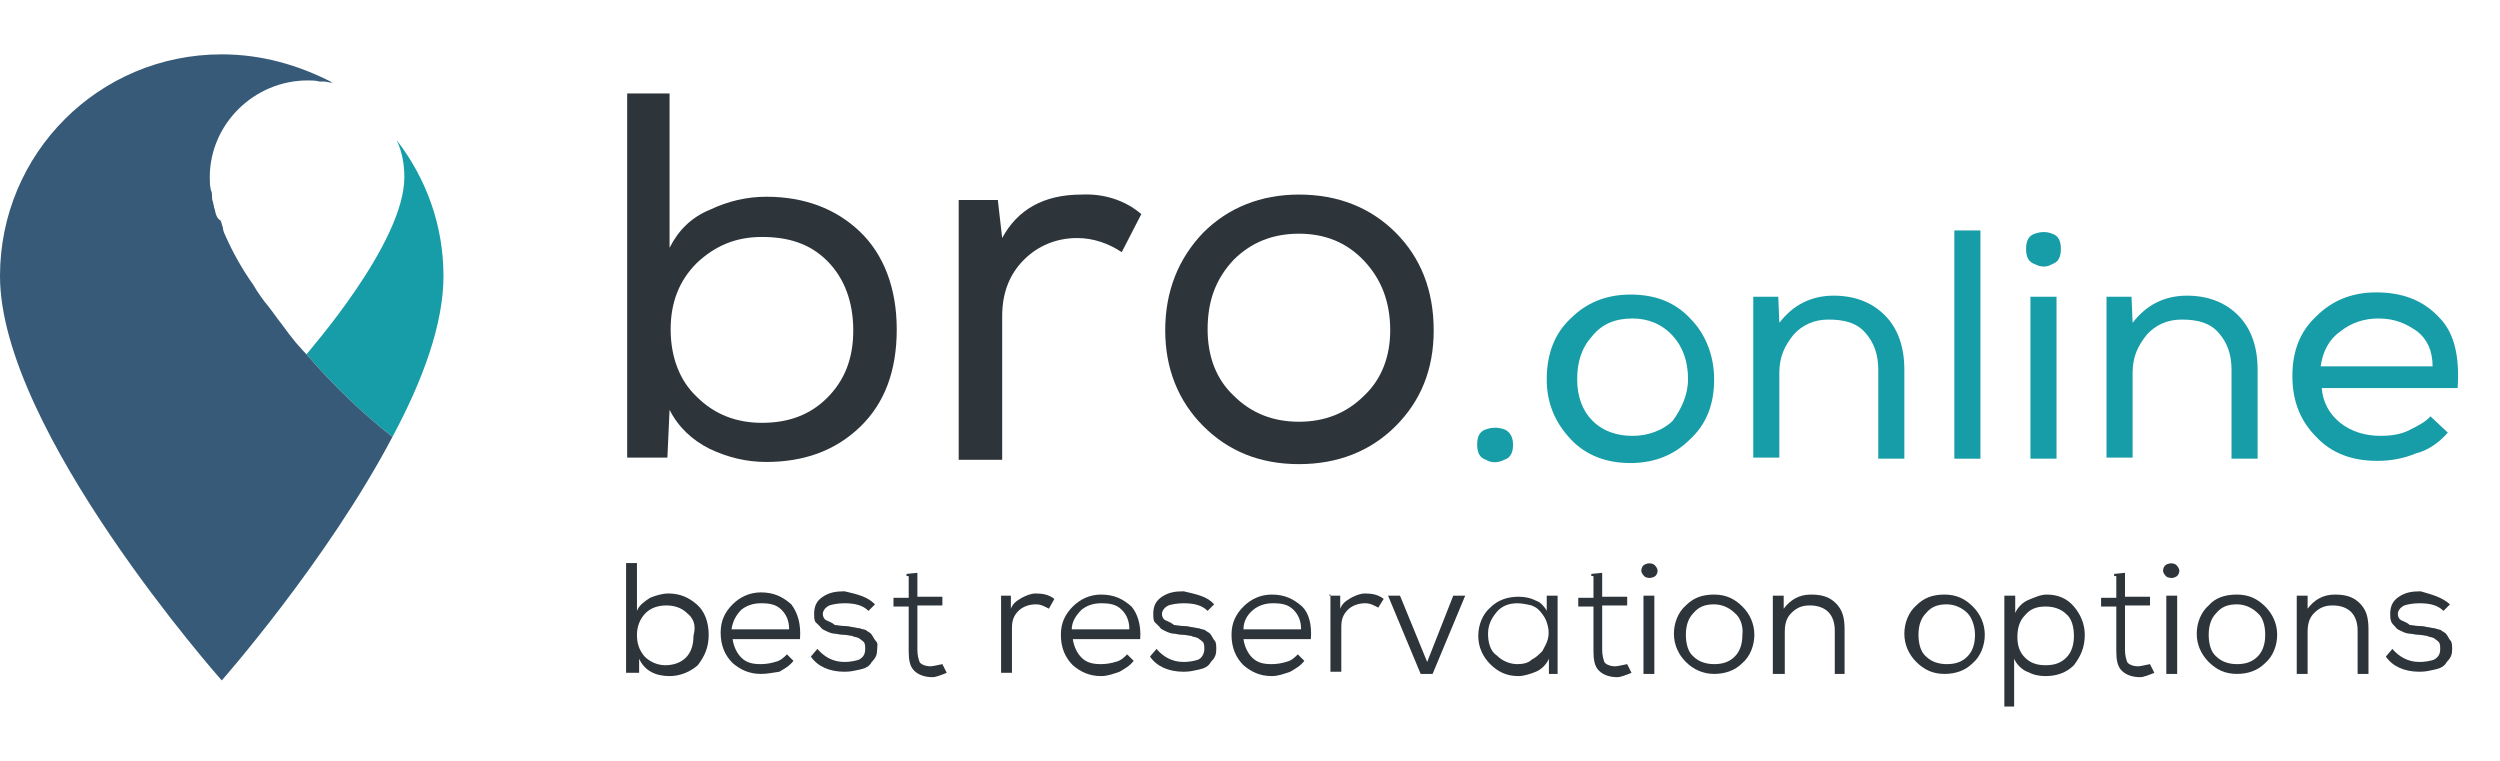
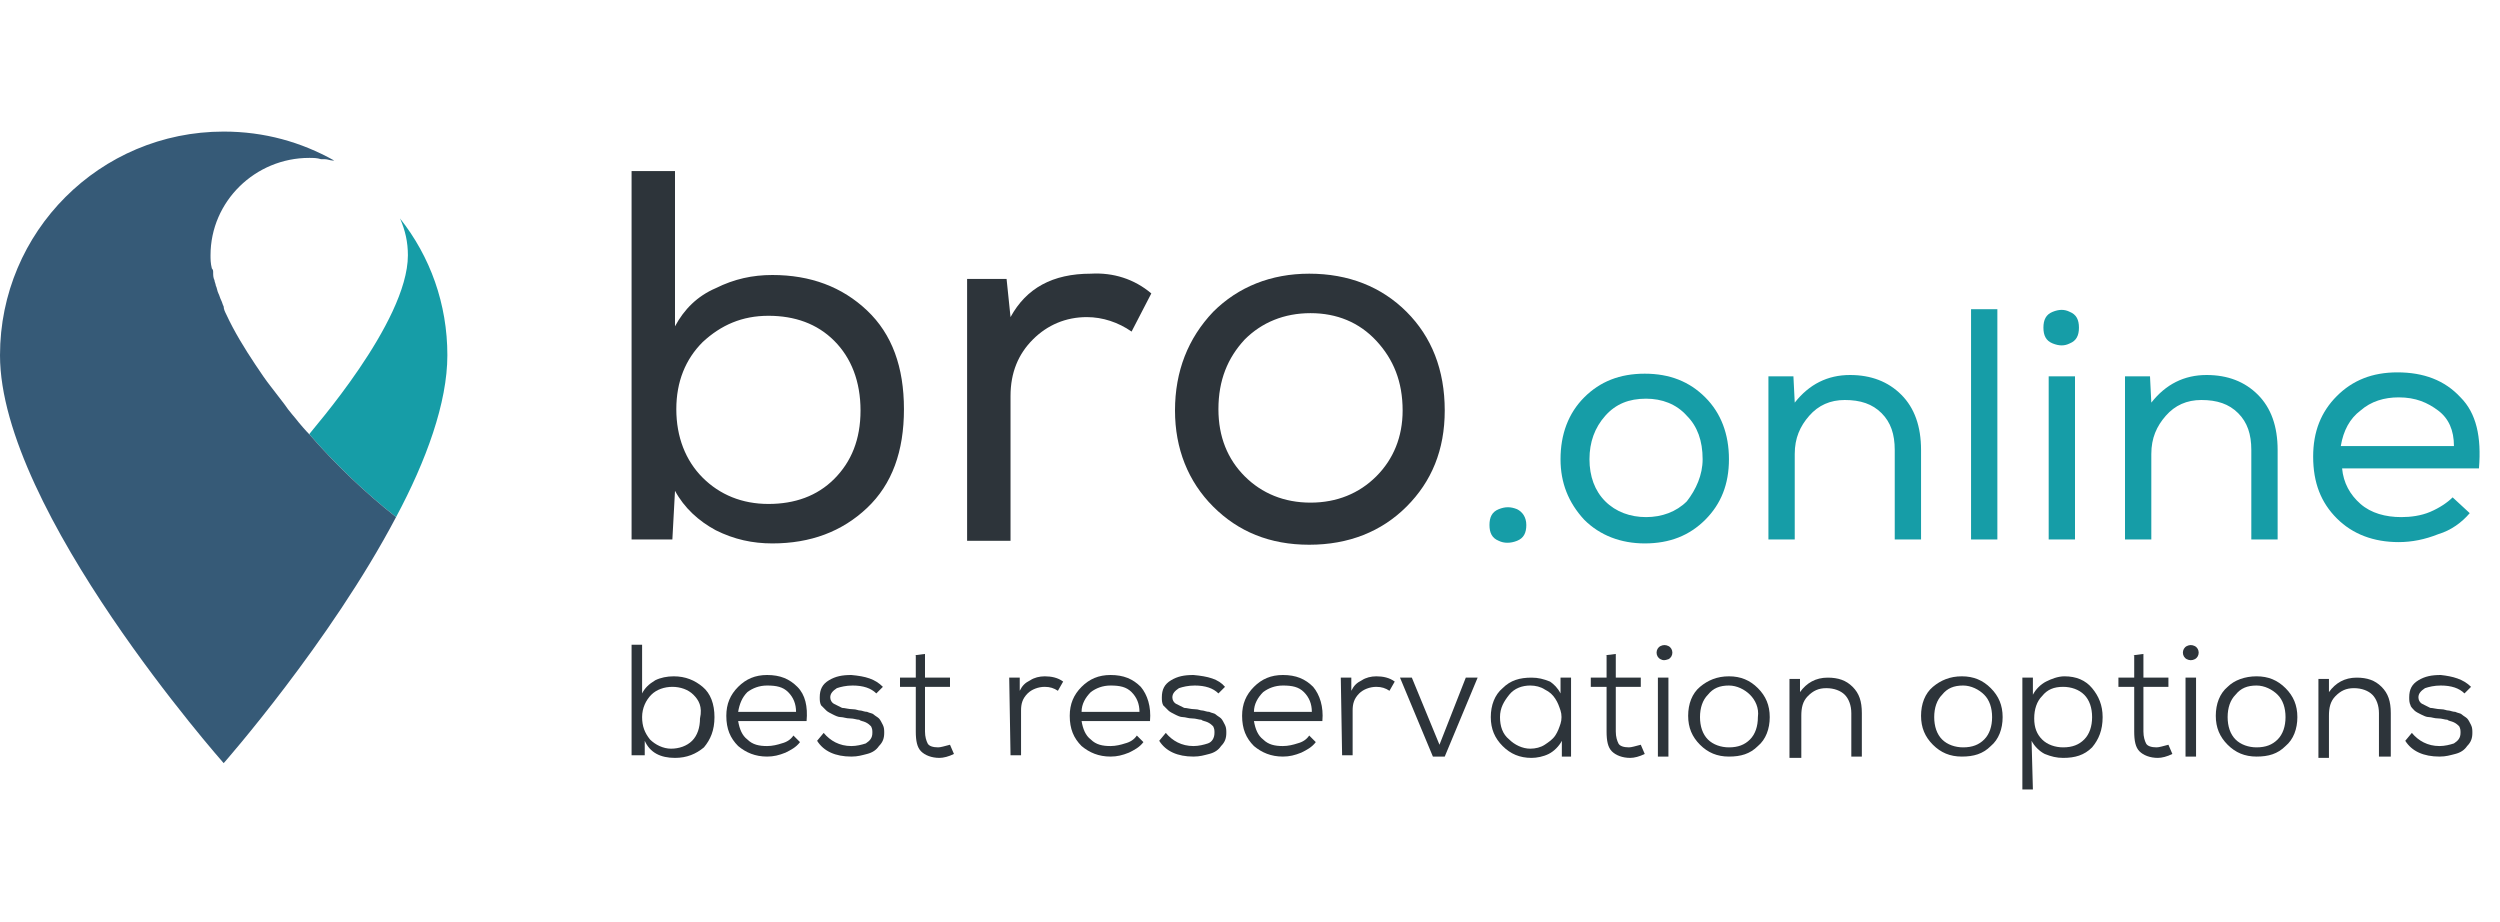
- <svg xmlns="http://www.w3.org/2000/svg" version="1.1" id="Слой_1" x="0px" y="0px" viewBox="0 0 230 70" style="enable-background:new 0 0 230 70;" xml:space="preserve">
+ <svg xmlns="http://www.w3.org/2000/svg" version="1.1" id="Слой_1" x="0px" y="0px" viewBox="0 0 190 70" style="enable-background:new 0 0 190 70;" xml:space="preserve">
  <style type="text/css">
	.st0{fill:none;}
	.st1{fill:#2D343A;}
	.st2{fill:#169DA7;}
	.st3{fill:#365A77;}
</style>
-   <rect class="st0" width="230" height="70" />
+   <rect class="st0" width="190" height="70" />
  <g>
-     <path class="st1" d="M57.6,51.8h1v4.4c0.2-0.5,0.6-0.8,1.2-1.2c0.5-0.2,1.1-0.4,1.7-0.4c1.1,0,1.9,0.4,2.6,1   c0.7,0.6,1.1,1.6,1.1,2.8s-0.4,2-1,2.8c-0.7,0.6-1.6,1-2.6,1c-1.3,0-2.3-0.5-2.8-1.6v1.3h-1.2V51.8z M63.2,56.4   c-0.5-0.5-1.2-0.7-1.9-0.7s-1.4,0.2-1.9,0.7c-0.5,0.5-0.8,1.2-0.8,2s0.2,1.4,0.7,2c0.5,0.5,1.2,0.8,1.9,0.8s1.4-0.2,1.9-0.7   c0.5-0.5,0.7-1.2,0.7-2C64.1,57.4,63.7,56.8,63.2,56.4z" />
-     <path class="st1" d="M73.6,58.8h-6.2c0.1,0.7,0.4,1.3,0.8,1.7c0.5,0.5,1.1,0.6,1.8,0.6c0.5,0,1-0.1,1.3-0.2   c0.5-0.1,0.8-0.4,1.1-0.7l0.6,0.6c-0.4,0.5-0.8,0.7-1.3,1C71,61.9,70.6,62,70,62c-1.1,0-1.9-0.4-2.6-1c-0.7-0.7-1.1-1.6-1.1-2.8   c0-1.1,0.4-1.9,1.1-2.6c0.7-0.7,1.6-1.1,2.6-1.1c1.2,0,2,0.4,2.8,1.1C73.4,56.4,73.7,57.4,73.6,58.8z M67.3,57.9h5.3   c0-0.7-0.2-1.3-0.7-1.8c-0.5-0.5-1.1-0.6-1.9-0.6c-0.7,0-1.3,0.2-1.8,0.6C67.7,56.6,67.4,57.2,67.3,57.9z" />
-     <path class="st1" d="M80.5,55.6l-0.6,0.6c-0.5-0.5-1.2-0.7-2.2-0.7c-0.6,0-1.1,0.1-1.4,0.2c-0.4,0.2-0.6,0.5-0.6,0.8   c0,0.2,0.1,0.5,0.4,0.6c0.2,0.1,0.5,0.2,0.7,0.4c0.2,0,0.6,0.1,1,0.1s0.5,0.1,0.7,0.1c0.1,0,0.4,0.1,0.6,0.1   c0.2,0.1,0.5,0.1,0.6,0.2c0.1,0.1,0.4,0.2,0.5,0.4c0.1,0.1,0.2,0.4,0.4,0.6s0.1,0.5,0.1,0.7c0,0.5-0.1,0.8-0.5,1.2   c-0.2,0.4-0.6,0.6-1.1,0.7c-0.5,0.1-0.8,0.2-1.4,0.2c-1.4,0-2.5-0.5-3.1-1.4l0.6-0.7c0.6,0.7,1.4,1.2,2.5,1.2c0.5,0,1-0.1,1.3-0.2   c0.4-0.2,0.6-0.5,0.6-1c0-0.2,0-0.4-0.1-0.6c-0.1-0.1-0.2-0.2-0.5-0.4c-0.2-0.1-0.5-0.1-0.6-0.2c-0.2,0-0.5-0.1-0.8-0.1   c-0.4,0-0.6-0.1-0.8-0.1c-0.2,0-0.5-0.1-0.7-0.2c-0.2-0.1-0.5-0.2-0.6-0.4c-0.1-0.1-0.4-0.4-0.5-0.5c-0.1-0.2-0.1-0.5-0.1-0.7   c0-0.7,0.2-1.2,0.8-1.6c0.6-0.4,1.2-0.5,2-0.5C79,54.7,79.8,54.9,80.5,55.6z" />
-     <path class="st1" d="M83.4,52.8l1-0.1v2.2h2.3v0.8h-2.3v4.1c0,0.5,0.1,0.8,0.2,1.1c0.1,0.2,0.5,0.4,1,0.4c0.2,0,0.6-0.1,1.1-0.2   l0.4,0.8c-0.5,0.2-1,0.4-1.3,0.4c-0.7,0-1.3-0.2-1.7-0.6c-0.4-0.4-0.5-1-0.5-1.8v-4.1h-1.4v-0.8h1.4v-2H83.4z" />
-     <path class="st1" d="M92,54.8h1V56c0.2-0.5,0.5-0.7,1-1c0.4-0.2,0.8-0.4,1.3-0.4c0.6,0,1.2,0.1,1.7,0.5L96.5,56   c-0.4-0.2-0.7-0.4-1.2-0.4c-0.6,0-1.2,0.2-1.6,0.6c-0.5,0.5-0.6,1-0.6,1.6v4.1h-1v-7.1H92z" />
-     <path class="st1" d="M104.9,58.8h-6.2c0.1,0.7,0.4,1.3,0.8,1.7c0.5,0.5,1.1,0.6,1.8,0.6c0.5,0,1-0.1,1.3-0.2   c0.5-0.1,0.8-0.4,1.1-0.7l0.6,0.6c-0.4,0.5-0.8,0.7-1.3,1c-0.6,0.2-1.1,0.4-1.7,0.4c-1.1,0-1.9-0.4-2.6-1c-0.7-0.7-1.1-1.6-1.1-2.8   c0-1.1,0.4-1.9,1.1-2.6c0.7-0.7,1.6-1.1,2.6-1.1c1.2,0,2,0.4,2.8,1.1C104.6,56.4,105,57.4,104.9,58.8z M98.6,57.9h5.3   c0-0.7-0.2-1.3-0.7-1.8c-0.5-0.5-1.1-0.6-1.9-0.6c-0.7,0-1.3,0.2-1.8,0.6C99,56.6,98.6,57.2,98.6,57.9z" />
-     <path class="st1" d="M111.7,55.6l-0.6,0.6c-0.5-0.5-1.2-0.7-2.2-0.7c-0.6,0-1.1,0.1-1.4,0.2c-0.4,0.2-0.6,0.5-0.6,0.8   c0,0.2,0.1,0.5,0.4,0.6c0.2,0.1,0.5,0.2,0.7,0.4c0.2,0,0.6,0.1,1,0.1c0.4,0,0.5,0.1,0.7,0.1c0.1,0,0.4,0.1,0.6,0.1   c0.2,0.1,0.5,0.1,0.6,0.2c0.1,0.1,0.4,0.2,0.5,0.4c0.1,0.1,0.2,0.4,0.4,0.6c0.1,0.2,0.1,0.5,0.1,0.7c0,0.5-0.1,0.8-0.5,1.2   c-0.2,0.4-0.6,0.6-1.1,0.7c-0.5,0.1-0.8,0.2-1.4,0.2c-1.4,0-2.5-0.5-3.1-1.4l0.6-0.7c0.6,0.7,1.4,1.2,2.5,1.2c0.5,0,1-0.1,1.3-0.2   s0.6-0.5,0.6-1c0-0.2,0-0.4-0.1-0.6c-0.1-0.1-0.2-0.2-0.5-0.4c-0.2-0.1-0.5-0.1-0.6-0.2c-0.2,0-0.5-0.1-0.8-0.1   c-0.4,0-0.6-0.1-0.8-0.1s-0.5-0.1-0.7-0.2c-0.2-0.1-0.5-0.2-0.6-0.4c-0.1-0.1-0.4-0.4-0.5-0.5c-0.1-0.2-0.1-0.5-0.1-0.7   c0-0.7,0.2-1.2,0.8-1.6c0.6-0.4,1.2-0.5,2-0.5C110.2,54.7,111.1,54.9,111.7,55.6z" />
-     <path class="st1" d="M120.6,58.8h-6.2c0.1,0.7,0.4,1.3,0.8,1.7c0.5,0.5,1.1,0.6,1.8,0.6c0.5,0,1-0.1,1.3-0.2   c0.5-0.1,0.8-0.4,1.1-0.7l0.6,0.6c-0.4,0.5-0.8,0.7-1.3,1c-0.6,0.2-1.1,0.4-1.7,0.4c-1.1,0-1.9-0.4-2.6-1c-0.7-0.7-1.1-1.6-1.1-2.8   c0-1.1,0.4-1.9,1.1-2.6c0.7-0.7,1.6-1.1,2.6-1.1c1.2,0,2,0.4,2.8,1.1C120.4,56.4,120.7,57.4,120.6,58.8z M114.4,57.9h5.3   c0-0.7-0.2-1.3-0.7-1.8c-0.5-0.5-1.1-0.6-1.9-0.6c-0.7,0-1.3,0.2-1.8,0.6C114.7,56.6,114.4,57.2,114.4,57.9z" />
-     <path class="st1" d="M122.3,54.8h1V56c0.2-0.5,0.5-0.7,1-1c0.4-0.2,0.8-0.4,1.3-0.4c0.6,0,1.2,0.1,1.7,0.5l-0.5,0.8   c-0.4-0.2-0.7-0.4-1.2-0.4c-0.6,0-1.2,0.2-1.6,0.6c-0.5,0.5-0.6,1-0.6,1.6v4.1h-1v-7.1H122.3z" />
-     <path class="st1" d="M133.7,54.8h1.1l-3,7.2h-1.1l-3-7.2h1.1l2.5,6.1L133.7,54.8z" />
-     <path class="st1" d="M142.3,56.2v-1.4h1V62h-0.8v-1.4c-0.2,0.5-0.7,1-1.2,1.2c-0.5,0.2-1.1,0.4-1.6,0.4c-1.1,0-1.9-0.4-2.6-1.1   c-0.7-0.7-1.1-1.6-1.1-2.6s0.4-2,1.1-2.6c0.7-0.7,1.6-1,2.6-1c0.6,0,1.1,0.1,1.7,0.4C141.7,55.4,142.1,55.8,142.3,56.2z    M139.6,55.5c-0.7,0-1.4,0.2-1.9,0.8c-0.5,0.6-0.8,1.2-0.8,2s0.2,1.6,0.8,2c0.5,0.5,1.2,0.8,1.9,0.8c0.5,0,1-0.1,1.3-0.4   c0.4-0.2,0.7-0.5,1-0.8c0.2-0.4,0.4-0.7,0.5-1.1c0.1-0.4,0.1-0.8,0-1.2c-0.1-0.4-0.2-0.7-0.5-1.1s-0.5-0.6-1-0.8   C140.5,55.6,140,55.5,139.6,55.5z" />
-     <path class="st1" d="M146.4,52.8l1-0.1v2.2h2.3v0.8h-2.3v4.1c0,0.5,0.1,0.8,0.2,1.1c0.1,0.2,0.5,0.4,1,0.4c0.2,0,0.6-0.1,1.1-0.2   l0.4,0.8c-0.5,0.2-1,0.4-1.3,0.4c-0.7,0-1.3-0.2-1.7-0.6c-0.4-0.4-0.5-1-0.5-1.8v-4.1h-1.4v-0.8h1.4v-2H146.4z" />
-     <path class="st1" d="M151.4,53.1c-0.2-0.1-0.4-0.4-0.4-0.6s0.1-0.5,0.4-0.6c0.2-0.1,0.5-0.1,0.7,0c0.2,0.1,0.4,0.4,0.4,0.6   s-0.1,0.5-0.4,0.6C151.8,53.2,151.7,53.2,151.4,53.1z M152.2,54.8h-1V62h1V54.8z" />
-     <path class="st1" d="M157.7,54.7c1.1,0,1.9,0.4,2.6,1.1c0.7,0.7,1.1,1.6,1.1,2.6s-0.4,2-1.1,2.6c-0.7,0.7-1.6,1-2.6,1   s-1.9-0.4-2.6-1.1c-0.7-0.7-1.1-1.6-1.1-2.6s0.4-2,1.1-2.6C155.8,55,156.6,54.7,157.7,54.7z M159.6,56.4c-0.5-0.5-1.2-0.8-1.9-0.8   c-0.8,0-1.4,0.2-1.9,0.8c-0.5,0.5-0.7,1.2-0.7,2s0.2,1.6,0.7,2c0.5,0.5,1.2,0.7,1.9,0.7c0.8,0,1.4-0.2,1.9-0.7   c0.5-0.5,0.7-1.2,0.7-2C160.4,57.6,160.1,56.8,159.6,56.4z" />
-     <path class="st1" d="M169.8,62h-1v-4c0-0.7-0.2-1.3-0.6-1.7c-0.4-0.4-1-0.6-1.7-0.6s-1.2,0.2-1.7,0.7c-0.5,0.5-0.6,1.1-0.6,1.8v3.8   h-1.1v-7.2h1v1.2c0.6-0.8,1.4-1.3,2.5-1.3c1,0,1.7,0.2,2.3,0.8c0.6,0.6,0.8,1.3,0.8,2.4V62z" />
-     <path class="st1" d="M178.9,54.7c1.1,0,1.9,0.4,2.6,1.1c0.7,0.7,1.1,1.6,1.1,2.6s-0.4,2-1.1,2.6c-0.7,0.7-1.6,1-2.6,1   c-1.1,0-1.9-0.4-2.6-1.1c-0.7-0.7-1.1-1.6-1.1-2.6s0.4-2,1.1-2.6C177,55,177.8,54.7,178.9,54.7z M181,56.4   c-0.5-0.5-1.2-0.8-1.9-0.8c-0.8,0-1.4,0.2-1.9,0.8c-0.5,0.5-0.7,1.2-0.7,2s0.2,1.6,0.7,2c0.5,0.5,1.2,0.7,1.9,0.7   c0.8,0,1.4-0.2,1.9-0.7c0.5-0.5,0.7-1.2,0.7-2C181.7,57.6,181.4,56.8,181,56.4z" />
-     <path class="st1" d="M185.4,65h-1V54.8h1v1.6c0.2-0.5,0.7-1,1.2-1.2c0.5-0.2,1.1-0.5,1.7-0.5c1.1,0,1.9,0.4,2.5,1.1   c0.6,0.7,1,1.6,1,2.6c0,1.2-0.4,2-1,2.8c-0.7,0.7-1.6,1-2.6,1c-0.6,0-1.1-0.1-1.7-0.4c-0.5-0.2-1-0.7-1.2-1.2V65H185.4z    M188.2,61.2c0.8,0,1.4-0.2,1.9-0.7s0.7-1.2,0.7-2s-0.2-1.6-0.7-2c-0.5-0.5-1.2-0.7-1.9-0.7c-0.8,0-1.4,0.2-1.9,0.8   c-0.5,0.5-0.7,1.2-0.7,2s0.2,1.4,0.7,1.9S187.4,61.2,188.2,61.2z" />
-     <path class="st1" d="M194.5,52.8l1-0.1v2.2h2.3v0.8h-2.3v4.1c0,0.5,0.1,0.8,0.2,1.1c0.1,0.2,0.5,0.4,1,0.4c0.2,0,0.6-0.1,1.1-0.2   l0.4,0.8c-0.5,0.2-1,0.4-1.3,0.4c-0.7,0-1.3-0.2-1.7-0.6c-0.4-0.4-0.5-1-0.5-1.8v-4.1h-1.4v-0.8h1.4v-2H194.5z" />
-     <path class="st1" d="M199.4,53.1c-0.2-0.1-0.4-0.4-0.4-0.6s0.1-0.5,0.4-0.6c0.2-0.1,0.5-0.1,0.7,0c0.2,0.1,0.4,0.4,0.4,0.6   s-0.1,0.5-0.4,0.6C199.9,53.2,199.7,53.2,199.4,53.1z M200.3,54.8h-1V62h1V54.8z" />
-     <path class="st1" d="M205.8,54.7c1.1,0,1.9,0.4,2.6,1.1c0.7,0.7,1.1,1.6,1.1,2.6s-0.4,2-1.1,2.6c-0.7,0.7-1.6,1-2.6,1   c-1.1,0-1.9-0.4-2.6-1.1c-0.7-0.7-1.1-1.6-1.1-2.6s0.4-2,1.1-2.6C203.8,55,204.7,54.7,205.8,54.7z M207.7,56.4   c-0.5-0.5-1.2-0.8-1.9-0.8c-0.8,0-1.4,0.2-1.9,0.8c-0.5,0.5-0.7,1.2-0.7,2s0.2,1.6,0.7,2c0.5,0.5,1.2,0.7,1.9,0.7   c0.8,0,1.4-0.2,1.9-0.7c0.5-0.5,0.7-1.2,0.7-2C208.4,57.6,208.2,56.8,207.7,56.4z" />
-     <path class="st1" d="M217.9,62h-1v-4c0-0.7-0.2-1.3-0.6-1.7c-0.4-0.4-1-0.6-1.7-0.6c-0.7,0-1.2,0.2-1.7,0.7s-0.6,1.1-0.6,1.8v3.8   h-1v-7.2h1v1.2c0.6-0.8,1.4-1.3,2.5-1.3c1,0,1.7,0.2,2.3,0.8c0.6,0.6,0.8,1.3,0.8,2.4v4H217.9z" />
-     <path class="st1" d="M225.4,55.6l-0.6,0.6c-0.5-0.5-1.2-0.7-2.2-0.7c-0.6,0-1.1,0.1-1.4,0.2c-0.4,0.2-0.6,0.5-0.6,0.8   c0,0.2,0.1,0.5,0.4,0.6c0.2,0.1,0.5,0.2,0.7,0.4c0.2,0,0.6,0.1,1,0.1s0.5,0.1,0.7,0.1c0.1,0,0.4,0.1,0.6,0.1   c0.2,0.1,0.5,0.1,0.6,0.2c0.1,0.1,0.4,0.2,0.5,0.4c0.1,0.1,0.2,0.4,0.4,0.6c0.1,0.2,0.1,0.5,0.1,0.7c0,0.5-0.1,0.8-0.5,1.2   c-0.2,0.4-0.6,0.6-1.1,0.7c-0.5,0.1-0.8,0.2-1.4,0.2c-1.4,0-2.5-0.5-3.1-1.4l0.6-0.7c0.6,0.7,1.4,1.2,2.5,1.2c0.5,0,1-0.1,1.3-0.2   c0.4-0.2,0.6-0.5,0.6-1c0-0.2,0-0.4-0.1-0.6c-0.1-0.1-0.2-0.2-0.5-0.4c-0.2-0.1-0.5-0.1-0.6-0.2c-0.2,0-0.5-0.1-0.8-0.1   s-0.6-0.1-0.8-0.1c-0.2,0-0.5-0.1-0.7-0.2c-0.2-0.1-0.5-0.2-0.6-0.4c-0.1-0.1-0.4-0.4-0.4-0.5c-0.1-0.2-0.1-0.5-0.1-0.7   c0-0.7,0.2-1.2,0.8-1.6c0.6-0.4,1.2-0.5,2-0.5C223.7,54.7,224.6,54.9,225.4,55.6z" />
+     <path class="st1" d="M48,49h0.8v3.7c0.2-0.4,0.5-0.7,1-1c0.4-0.2,0.9-0.3,1.4-0.3c0.9,0,1.6,0.3,2.2,0.8c0.6,0.5,0.9,1.3,0.9,2.3   s-0.3,1.7-0.8,2.3c-0.6,0.5-1.3,0.8-2.2,0.8c-1.1,0-1.9-0.4-2.3-1.3v1.1h-1V49z M52.7,52.8c-0.4-0.4-1-0.6-1.6-0.6   s-1.2,0.2-1.6,0.6c-0.4,0.4-0.7,1-0.7,1.7s0.2,1.2,0.6,1.7c0.4,0.4,1,0.7,1.6,0.7s1.2-0.2,1.6-0.6c0.4-0.4,0.6-1,0.6-1.7   C53.4,53.7,53.1,53.2,52.7,52.8z" />
+     <path class="st1" d="M61.3,54.8h-5.2c0.1,0.6,0.3,1.1,0.7,1.4c0.4,0.4,0.9,0.5,1.5,0.5c0.4,0,0.8-0.1,1.1-0.2   c0.4-0.1,0.7-0.3,0.9-0.6l0.5,0.5c-0.3,0.4-0.7,0.6-1.1,0.8c-0.5,0.2-0.9,0.3-1.4,0.3c-0.9,0-1.6-0.3-2.2-0.8   c-0.6-0.6-0.9-1.3-0.9-2.3c0-0.9,0.3-1.6,0.9-2.2c0.6-0.6,1.3-0.9,2.2-0.9c1,0,1.7,0.3,2.3,0.9C61.2,52.8,61.4,53.7,61.3,54.8z    M56.1,54.1h4.4c0-0.6-0.2-1.1-0.6-1.5c-0.4-0.4-0.9-0.5-1.6-0.5c-0.6,0-1.1,0.2-1.5,0.5C56.4,53,56.2,53.5,56.1,54.1z" />
+     <path class="st1" d="M67.1,52.2l-0.5,0.5c-0.4-0.4-1-0.6-1.8-0.6c-0.5,0-0.9,0.1-1.2,0.2c-0.3,0.2-0.5,0.4-0.5,0.7   c0,0.2,0.1,0.4,0.3,0.5s0.4,0.2,0.6,0.3c0.2,0,0.5,0.1,0.8,0.1s0.4,0.1,0.6,0.1c0.1,0,0.3,0.1,0.5,0.1c0.2,0.1,0.4,0.1,0.5,0.2   c0.1,0.1,0.3,0.2,0.4,0.3s0.2,0.3,0.3,0.5c0.1,0.2,0.1,0.4,0.1,0.6c0,0.4-0.1,0.7-0.4,1c-0.2,0.3-0.5,0.5-0.9,0.6s-0.7,0.2-1.2,0.2   c-1.2,0-2.1-0.4-2.6-1.2l0.5-0.6c0.5,0.6,1.2,1,2.1,1c0.4,0,0.8-0.1,1.1-0.2c0.3-0.2,0.5-0.4,0.5-0.8c0-0.2,0-0.3-0.1-0.5   c-0.1-0.1-0.2-0.2-0.4-0.3c-0.2-0.1-0.4-0.1-0.5-0.2c-0.2,0-0.4-0.1-0.7-0.1c-0.3,0-0.5-0.1-0.7-0.1s-0.4-0.1-0.6-0.2   c-0.2-0.1-0.4-0.2-0.5-0.3s-0.3-0.3-0.4-0.4c-0.1-0.2-0.1-0.4-0.1-0.6c0-0.6,0.2-1,0.7-1.3s1-0.4,1.7-0.4   C65.8,51.4,66.5,51.6,67.1,52.2z" />
+     <path class="st1" d="M69.5,49.8l0.8-0.1v1.8h1.9v0.7h-1.9v3.4c0,0.4,0.1,0.7,0.2,0.9s0.4,0.3,0.8,0.3c0.2,0,0.5-0.1,0.9-0.2   l0.3,0.7c-0.4,0.2-0.8,0.3-1.1,0.3c-0.6,0-1.1-0.2-1.4-0.5s-0.4-0.8-0.4-1.5v-3.4h-1.2v-0.7h1.2v-1.7H69.5z" />
+     <path class="st1" d="M76.7,51.5h0.8v1c0.2-0.4,0.4-0.6,0.8-0.8c0.3-0.2,0.7-0.3,1.1-0.3c0.5,0,1,0.1,1.4,0.4l-0.4,0.7   c-0.3-0.2-0.6-0.3-1-0.3c-0.5,0-1,0.2-1.3,0.5c-0.4,0.4-0.5,0.8-0.5,1.3v3.4h-0.8L76.7,51.5L76.7,51.5z" />
+     <path class="st1" d="M87.4,54.8h-5.2c0.1,0.6,0.3,1.1,0.7,1.4c0.4,0.4,0.9,0.5,1.5,0.5c0.4,0,0.8-0.1,1.1-0.2   c0.4-0.1,0.7-0.3,0.9-0.6l0.5,0.5c-0.3,0.4-0.7,0.6-1.1,0.8c-0.5,0.2-0.9,0.3-1.4,0.3c-0.9,0-1.6-0.3-2.2-0.8   c-0.6-0.6-0.9-1.3-0.9-2.3c0-0.9,0.3-1.6,0.9-2.2c0.6-0.6,1.3-0.9,2.2-0.9c1,0,1.7,0.3,2.3,0.9C87.2,52.8,87.5,53.7,87.4,54.8z    M82.2,54.1h4.4c0-0.6-0.2-1.1-0.6-1.5s-0.9-0.5-1.6-0.5c-0.6,0-1.1,0.2-1.5,0.5C82.5,53,82.2,53.5,82.2,54.1z" />
+     <path class="st1" d="M93.1,52.2l-0.5,0.5c-0.4-0.4-1-0.6-1.8-0.6c-0.5,0-0.9,0.1-1.2,0.2c-0.3,0.2-0.5,0.4-0.5,0.7   c0,0.2,0.1,0.4,0.3,0.5c0.2,0.1,0.4,0.2,0.6,0.3c0.2,0,0.5,0.1,0.8,0.1s0.4,0.1,0.6,0.1c0.1,0,0.3,0.1,0.5,0.1   c0.2,0.1,0.4,0.1,0.5,0.2c0.1,0.1,0.3,0.2,0.4,0.3s0.2,0.3,0.3,0.5c0.1,0.2,0.1,0.4,0.1,0.6c0,0.4-0.1,0.7-0.4,1   c-0.2,0.3-0.5,0.5-0.9,0.6s-0.7,0.2-1.2,0.2c-1.2,0-2.1-0.4-2.6-1.2l0.5-0.6c0.5,0.6,1.2,1,2.1,1c0.4,0,0.8-0.1,1.1-0.2   s0.5-0.4,0.5-0.8c0-0.2,0-0.3-0.1-0.5c-0.1-0.1-0.2-0.2-0.4-0.3c-0.2-0.1-0.4-0.1-0.5-0.2c-0.2,0-0.4-0.1-0.7-0.1   c-0.3,0-0.5-0.1-0.7-0.1s-0.4-0.1-0.6-0.2c-0.2-0.1-0.4-0.2-0.5-0.3s-0.3-0.3-0.4-0.4c-0.1-0.2-0.1-0.4-0.1-0.6   c0-0.6,0.2-1,0.7-1.3s1-0.4,1.7-0.4C91.8,51.4,92.6,51.6,93.1,52.2z" />
+     <path class="st1" d="M100.5,54.8h-5.2c0.1,0.6,0.3,1.1,0.7,1.4c0.4,0.4,0.9,0.5,1.5,0.5c0.4,0,0.8-0.1,1.1-0.2   c0.4-0.1,0.7-0.3,0.9-0.6l0.5,0.5c-0.3,0.4-0.7,0.6-1.1,0.8c-0.5,0.2-0.9,0.3-1.4,0.3c-0.9,0-1.6-0.3-2.2-0.8   c-0.6-0.6-0.9-1.3-0.9-2.3c0-0.9,0.3-1.6,0.9-2.2c0.6-0.6,1.3-0.9,2.2-0.9c1,0,1.7,0.3,2.3,0.9C100.3,52.8,100.6,53.7,100.5,54.8z    M95.3,54.1h4.4c0-0.6-0.2-1.1-0.6-1.5s-0.9-0.5-1.6-0.5c-0.6,0-1.1,0.2-1.5,0.5C95.6,53,95.3,53.5,95.3,54.1z" />
+     <path class="st1" d="M101.9,51.5h0.8v1c0.2-0.4,0.4-0.6,0.8-0.8c0.3-0.2,0.7-0.3,1.1-0.3c0.5,0,1,0.1,1.4,0.4l-0.4,0.7   c-0.3-0.2-0.6-0.3-1-0.3c-0.5,0-1,0.2-1.3,0.5c-0.4,0.4-0.5,0.8-0.5,1.3v3.4H102L101.9,51.5L101.9,51.5z" />
+     <path class="st1" d="M111.4,51.5h0.9l-2.5,6h-0.9l-2.5-6h0.9l2.1,5.1L111.4,51.5z" />
+     <path class="st1" d="M118.6,52.7v-1.2h0.8v6h-0.7v-1.2c-0.2,0.4-0.6,0.8-1,1s-0.9,0.3-1.3,0.3c-0.9,0-1.6-0.3-2.2-0.9   c-0.6-0.6-0.9-1.3-0.9-2.2s0.3-1.7,0.9-2.2c0.6-0.6,1.3-0.8,2.2-0.8c0.5,0,0.9,0.1,1.4,0.3C118.1,52,118.4,52.3,118.6,52.7z    M116.3,52.1c-0.6,0-1.2,0.2-1.6,0.7s-0.7,1-0.7,1.7s0.2,1.3,0.7,1.7c0.4,0.4,1,0.7,1.6,0.7c0.4,0,0.8-0.1,1.1-0.3   c0.3-0.2,0.6-0.4,0.8-0.7c0.2-0.3,0.3-0.6,0.4-0.9c0.1-0.3,0.1-0.7,0-1s-0.2-0.6-0.4-0.9c-0.2-0.3-0.4-0.5-0.8-0.7   C117.1,52.2,116.7,52.1,116.3,52.1z" />
+     <path class="st1" d="M122,49.8l0.8-0.1v1.8h1.9v0.7h-1.9v3.4c0,0.4,0.1,0.7,0.2,0.9s0.4,0.3,0.8,0.3c0.2,0,0.5-0.1,0.9-0.2l0.3,0.7   c-0.4,0.2-0.8,0.3-1.1,0.3c-0.6,0-1.1-0.2-1.4-0.5s-0.4-0.8-0.4-1.5v-3.4h-1.2v-0.7h1.2v-1.7H122z" />
+     <path class="st1" d="M126.2,50.1c-0.2-0.1-0.3-0.3-0.3-0.5s0.1-0.4,0.3-0.5c0.2-0.1,0.4-0.1,0.6,0s0.3,0.3,0.3,0.5   s-0.1,0.4-0.3,0.5C126.5,50.2,126.4,50.2,126.2,50.1z M126.8,51.5H126v6h0.8V51.5z" />
+     <path class="st1" d="M131.4,51.4c0.9,0,1.6,0.3,2.2,0.9c0.6,0.6,0.9,1.3,0.9,2.2s-0.3,1.7-0.9,2.2c-0.6,0.6-1.3,0.8-2.2,0.8   s-1.6-0.3-2.2-0.9c-0.6-0.6-0.9-1.3-0.9-2.2s0.3-1.7,0.9-2.2C129.8,51.7,130.5,51.4,131.4,51.4z M133,52.8c-0.4-0.4-1-0.7-1.6-0.7   c-0.7,0-1.2,0.2-1.6,0.7c-0.4,0.4-0.6,1-0.6,1.7s0.2,1.3,0.6,1.7c0.4,0.4,1,0.6,1.6,0.6c0.7,0,1.2-0.2,1.6-0.6   c0.4-0.4,0.6-1,0.6-1.7C133.7,53.8,133.4,53.2,133,52.8z" />
+     <path class="st1" d="M141.5,57.5h-0.8v-3.3c0-0.6-0.2-1.1-0.5-1.4c-0.3-0.3-0.8-0.5-1.4-0.5c-0.6,0-1,0.2-1.4,0.6   c-0.4,0.4-0.5,0.9-0.5,1.5v3.2H136v-6h0.8v1c0.5-0.7,1.2-1.1,2.1-1.1c0.8,0,1.4,0.2,1.9,0.7s0.7,1.1,0.7,2V57.5z" />
+     <path class="st1" d="M149.1,51.4c0.9,0,1.6,0.3,2.2,0.9s0.9,1.3,0.9,2.2s-0.3,1.7-0.9,2.2c-0.6,0.6-1.3,0.8-2.2,0.8   s-1.6-0.3-2.2-0.9c-0.6-0.6-0.9-1.3-0.9-2.2s0.3-1.7,0.9-2.2S148.2,51.4,149.1,51.4z M150.8,52.8c-0.4-0.4-1-0.7-1.6-0.7   c-0.7,0-1.2,0.2-1.6,0.7c-0.4,0.4-0.6,1-0.6,1.7s0.2,1.3,0.6,1.7c0.4,0.4,1,0.6,1.6,0.6c0.7,0,1.2-0.2,1.6-0.6   c0.4-0.4,0.6-1,0.6-1.7C151.4,53.8,151.2,53.2,150.8,52.8z" />
+     <path class="st1" d="M154.5,60h-0.8v-8.5h0.8v1.3c0.2-0.4,0.6-0.8,1-1s0.9-0.4,1.4-0.4c0.9,0,1.6,0.3,2.1,0.9   c0.5,0.6,0.8,1.3,0.8,2.2c0,1-0.3,1.7-0.8,2.3c-0.6,0.6-1.3,0.8-2.2,0.8c-0.5,0-0.9-0.1-1.4-0.3c-0.4-0.2-0.8-0.6-1-1L154.5,60   L154.5,60z M156.8,56.8c0.7,0,1.2-0.2,1.6-0.6s0.6-1,0.6-1.7s-0.2-1.3-0.6-1.7c-0.4-0.4-1-0.6-1.6-0.6c-0.7,0-1.2,0.2-1.6,0.7   c-0.4,0.4-0.6,1-0.6,1.7s0.2,1.2,0.6,1.6S156.2,56.8,156.8,56.8z" />
+     <path class="st1" d="M162.1,49.8l0.8-0.1v1.8h1.9v0.7h-1.9v3.4c0,0.4,0.1,0.7,0.2,0.9c0.1,0.2,0.4,0.3,0.8,0.3   c0.2,0,0.5-0.1,0.9-0.2l0.3,0.7c-0.4,0.2-0.8,0.3-1.1,0.3c-0.6,0-1.1-0.2-1.4-0.5c-0.3-0.3-0.4-0.8-0.4-1.5v-3.4H161v-0.7h1.2v-1.7   H162.1z" />
+     <path class="st1" d="M166.2,50.1c-0.2-0.1-0.3-0.3-0.3-0.5s0.1-0.4,0.3-0.5s0.4-0.1,0.6,0c0.2,0.1,0.3,0.3,0.3,0.5   s-0.1,0.4-0.3,0.5C166.6,50.2,166.4,50.2,166.2,50.1z M166.9,51.5h-0.8v6h0.8V51.5z" />
+     <path class="st1" d="M171.5,51.4c0.9,0,1.6,0.3,2.2,0.9c0.6,0.6,0.9,1.3,0.9,2.2s-0.3,1.7-0.9,2.2c-0.6,0.6-1.3,0.8-2.2,0.8   s-1.6-0.3-2.2-0.9c-0.6-0.6-0.9-1.3-0.9-2.2s0.3-1.7,0.9-2.2C169.8,51.7,170.6,51.4,171.5,51.4z M173.1,52.8   c-0.4-0.4-1-0.7-1.6-0.7c-0.7,0-1.2,0.2-1.6,0.7c-0.4,0.4-0.6,1-0.6,1.7s0.2,1.3,0.6,1.7c0.4,0.4,1,0.6,1.6,0.6   c0.7,0,1.2-0.2,1.6-0.6c0.4-0.4,0.6-1,0.6-1.7C173.7,53.8,173.5,53.2,173.1,52.8z" />
+     <path class="st1" d="M181.6,57.5h-0.8v-3.3c0-0.6-0.2-1.1-0.5-1.4c-0.3-0.3-0.8-0.5-1.4-0.5c-0.6,0-1,0.2-1.4,0.6   c-0.4,0.4-0.5,0.9-0.5,1.5v3.2h-0.8v-6h0.8v1c0.5-0.7,1.2-1.1,2.1-1.1c0.8,0,1.4,0.2,1.9,0.7s0.7,1.1,0.7,2v3.3H181.6z" />
+     <path class="st1" d="M187.8,52.2l-0.5,0.5c-0.4-0.4-1-0.6-1.8-0.6c-0.5,0-0.9,0.1-1.2,0.2c-0.3,0.2-0.5,0.4-0.5,0.7   c0,0.2,0.1,0.4,0.3,0.5s0.4,0.2,0.6,0.3c0.2,0,0.5,0.1,0.8,0.1s0.4,0.1,0.6,0.1c0.1,0,0.3,0.1,0.5,0.1c0.2,0.1,0.4,0.1,0.5,0.2   c0.1,0.1,0.3,0.2,0.4,0.3c0.1,0.1,0.2,0.3,0.3,0.5s0.1,0.4,0.1,0.6c0,0.4-0.1,0.7-0.4,1c-0.2,0.3-0.5,0.5-0.9,0.6s-0.7,0.2-1.2,0.2   c-1.2,0-2.1-0.4-2.6-1.2l0.5-0.6c0.5,0.6,1.2,1,2.1,1c0.4,0,0.8-0.1,1.1-0.2c0.3-0.2,0.5-0.4,0.5-0.8c0-0.2,0-0.3-0.1-0.5   c-0.1-0.1-0.2-0.2-0.4-0.3s-0.4-0.1-0.5-0.2c-0.2,0-0.4-0.1-0.7-0.1s-0.5-0.1-0.7-0.1s-0.4-0.1-0.6-0.2c-0.2-0.1-0.4-0.2-0.5-0.3   s-0.3-0.3-0.3-0.4c-0.1-0.2-0.1-0.4-0.1-0.6c0-0.6,0.2-1,0.7-1.3s1-0.4,1.7-0.4C186.4,51.4,187.2,51.6,187.8,52.2z" />
  </g>
  <g>
    <g>
-       <path class="st2" d="M136.7,42.3c-0.6-0.2-0.8-0.7-0.8-1.4s0.2-1.2,0.8-1.4c0.6-0.2,1.1-0.2,1.7,0c0.5,0.2,0.8,0.7,0.8,1.4    s-0.2,1.2-0.8,1.4C137.8,42.6,137.2,42.6,136.7,42.3z" />
+       <path class="st2" d="M113.9,41.1c-0.5-0.2-0.7-0.6-0.7-1.2c0-0.6,0.2-1,0.7-1.2c0.5-0.2,0.9-0.2,1.4,0c0.4,0.2,0.7,0.6,0.7,1.2    c0,0.6-0.2,1-0.7,1.2C114.8,41.3,114.3,41.3,113.9,41.1z" />
    </g>
    <g>
-       <path class="st2" d="M142.3,34.9c0-2.3,0.7-4.2,2.2-5.6c1.4-1.4,3.2-2.2,5.5-2.2s4.1,0.7,5.5,2.2c1.4,1.4,2.2,3.4,2.2,5.6    c0,2.3-0.7,4.1-2.2,5.5c-1.4,1.4-3.2,2.2-5.5,2.2c-2.2,0-4.1-0.7-5.5-2.2C143,38.8,142.3,37,142.3,34.9z M155.3,34.9    c0-1.7-0.5-3-1.4-4c-1-1.1-2.3-1.6-3.7-1.6c-1.6,0-2.8,0.5-3.7,1.6c-1,1.1-1.4,2.4-1.4,4s0.5,2.9,1.4,3.8c1,1,2.3,1.4,3.7,1.4    c1.4,0,2.8-0.5,3.7-1.4C154.7,37.6,155.3,36.3,155.3,34.9z" />
+       <path class="st2" d="M118.6,34.9c0-1.9,0.6-3.5,1.8-4.7c1.2-1.2,2.7-1.8,4.6-1.8s3.4,0.6,4.6,1.8c1.2,1.2,1.8,2.8,1.8,4.7    s-0.6,3.4-1.8,4.6c-1.2,1.2-2.7,1.8-4.6,1.8c-1.8,0-3.4-0.6-4.6-1.8C119.2,38.2,118.6,36.7,118.6,34.9z M129.4,34.9    c0-1.4-0.4-2.5-1.2-3.3c-0.8-0.9-1.9-1.3-3.1-1.3c-1.3,0-2.3,0.4-3.1,1.3s-1.2,2-1.2,3.3c0,1.3,0.4,2.4,1.2,3.2    c0.8,0.8,1.9,1.2,3.1,1.2s2.3-0.4,3.1-1.2C128.9,37.2,129.4,36.1,129.4,34.9z" />
    </g>
    <g>
-       <path class="st2" d="M161.3,27.3L161.3,27.3h2.3l0.1,2.4c1.3-1.7,3-2.5,5-2.5c1.9,0,3.5,0.6,4.7,1.8c1.2,1.2,1.8,2.9,1.8,5v8.2    h-2.4V34c0-1.4-0.4-2.5-1.2-3.4s-1.9-1.2-3.4-1.2c-1.3,0-2.4,0.5-3.2,1.4c-0.8,1-1.3,2-1.3,3.5v7.8h-2.4L161.3,27.3L161.3,27.3z" />
+       <path class="st2" d="M134.4,28.6L134.4,28.6h1.9l0.1,2c1.1-1.4,2.5-2.1,4.2-2.1c1.6,0,2.9,0.5,3.9,1.5s1.5,2.4,1.5,4.2V41h-2v-6.8    c0-1.2-0.3-2.1-1-2.8c-0.7-0.7-1.6-1-2.8-1c-1.1,0-2,0.4-2.7,1.2c-0.7,0.8-1.1,1.7-1.1,2.9V41h-2L134.4,28.6L134.4,28.6z" />
    </g>
    <g>
-       <path class="st2" d="M182.2,21.2v21h-2.4v-21H182.2z" />
+       <path class="st2" d="M151.8,23.5V41h-2V23.5H151.8z" />
    </g>
    <g>
-       <path class="st2" d="M187.2,24.3c-0.6-0.2-0.8-0.7-0.8-1.4s0.2-1.2,0.8-1.4c0.6-0.2,1.1-0.2,1.6,0c0.6,0.2,0.8,0.7,0.8,1.4    c0,0.7-0.2,1.2-0.8,1.4C188.3,24.6,187.8,24.6,187.2,24.3z M186.8,27.3v14.9h2.4V27.3H186.8z" />
+       <path class="st2" d="M156,26.1c-0.5-0.2-0.7-0.6-0.7-1.2c0-0.6,0.2-1,0.7-1.2s0.9-0.2,1.3,0c0.5,0.2,0.7,0.6,0.7,1.2    c0,0.6-0.2,1-0.7,1.2C156.9,26.3,156.5,26.3,156,26.1z M155.7,28.6V41h2V28.6H155.7z" />
    </g>
    <g>
-       <path class="st2" d="M193.8,27.3L193.8,27.3h2.3l0.1,2.4c1.3-1.7,3-2.5,5-2.5c1.9,0,3.5,0.6,4.7,1.8c1.2,1.2,1.8,2.9,1.8,5v8.2    h-2.4V34c0-1.4-0.4-2.5-1.2-3.4s-1.9-1.2-3.4-1.2c-1.3,0-2.4,0.5-3.2,1.4c-0.8,1-1.3,2-1.3,3.5v7.8h-2.4L193.8,27.3L193.8,27.3z" />
+       <path class="st2" d="M161.5,28.6L161.5,28.6h1.9l0.1,2c1.1-1.4,2.5-2.1,4.2-2.1c1.6,0,2.9,0.5,3.9,1.5s1.5,2.4,1.5,4.2V41h-2v-6.8    c0-1.2-0.3-2.1-1-2.8c-0.7-0.7-1.6-1-2.8-1c-1.1,0-2,0.4-2.7,1.2c-0.7,0.8-1.1,1.7-1.1,2.9V41h-2L161.5,28.6L161.5,28.6z" />
    </g>
    <g>
-       <path class="st2" d="M225.2,39.8L225.2,39.8c-0.7,0.8-1.7,1.6-2.9,1.9c-1.2,0.5-2.4,0.7-3.6,0.7c-2.3,0-4.2-0.7-5.6-2.2    c-1.4-1.4-2.2-3.2-2.2-5.6c0-2.3,0.7-4.1,2.2-5.5c1.4-1.4,3.2-2.2,5.5-2.2c2.4,0,4.3,0.7,5.8,2.3c1.4,1.4,1.9,3.6,1.7,6.5h-12.5    c0.1,1.3,0.7,2.4,1.7,3.2s2.3,1.2,3.7,1.2c0.8,0,1.8-0.1,2.6-0.5c0.8-0.4,1.6-0.8,2-1.3L225.2,39.8z M223.8,33.7L223.8,33.7    c0-1.4-0.5-2.5-1.4-3.2c-1-0.7-2-1.2-3.6-1.2c-1.3,0-2.5,0.4-3.5,1.2c-1,0.7-1.6,1.8-1.8,3.2H223.8z" />
+       <path class="st2" d="M187.7,39L187.7,39c-0.6,0.7-1.4,1.3-2.4,1.6c-1,0.4-2,0.6-3,0.6c-1.9,0-3.5-0.6-4.7-1.8    c-1.2-1.2-1.8-2.7-1.8-4.7c0-1.9,0.6-3.4,1.8-4.6s2.7-1.8,4.6-1.8c2,0,3.6,0.6,4.8,1.9c1.2,1.2,1.6,3,1.4,5.4H178    c0.1,1.1,0.6,2,1.4,2.7c0.8,0.7,1.9,1,3.1,1c0.7,0,1.5-0.1,2.2-0.4s1.3-0.7,1.7-1.1L187.7,39z M186.5,33.9L186.5,33.9    c0-1.2-0.4-2.1-1.2-2.7s-1.7-1-3-1c-1.1,0-2.1,0.3-2.9,1c-0.8,0.6-1.3,1.5-1.5,2.7H186.5z" />
    </g>
  </g>
  <g>
-     <path class="st1" d="M61.6,8.6v14.2c0.8-1.6,2-2.8,3.7-3.5c1.7-0.8,3.4-1.2,5.2-1.2c3.5,0,6.4,1.1,8.6,3.2s3.4,5.2,3.4,9   s-1.1,6.8-3.4,9c-2.3,2.2-5.2,3.2-8.6,3.2c-1.8,0-3.5-0.4-5.2-1.2c-1.6-0.8-2.9-2-3.7-3.6l-0.2,4.4h-3.7V8.6H61.6z M70.1,21.8   c-2.4,0-4.3,0.8-6,2.4c-1.6,1.6-2.4,3.6-2.4,6.1s0.8,4.7,2.4,6.2c1.6,1.6,3.6,2.4,6,2.4s4.4-0.7,6-2.3c1.6-1.6,2.4-3.6,2.4-6.2   s-0.8-4.8-2.4-6.4S72.5,21.8,70.1,21.8z" />
-     <path class="st1" d="M91.8,18.4L91.8,18.4l0.4,3.5c1.4-2.6,3.8-4,7.3-4c2-0.1,4,0.5,5.5,1.8l-1.8,3.5c-1.2-0.8-2.6-1.3-4.1-1.3   c-1.9,0-3.6,0.7-4.9,2c-1.3,1.3-2,3-2,5.2v13.2h-4V18.4H91.8z" />
-     <path class="st1" d="M107.2,30.4c0-3.6,1.2-6.6,3.5-9c2.3-2.3,5.3-3.5,8.8-3.5c3.6,0,6.6,1.2,8.9,3.5c2.3,2.3,3.5,5.3,3.5,9   c0,3.6-1.2,6.5-3.5,8.8c-2.3,2.3-5.3,3.5-8.9,3.5s-6.5-1.2-8.8-3.5C108.4,36.9,107.2,33.9,107.2,30.4z M127.9,30.4   c0-2.6-0.8-4.7-2.4-6.4s-3.6-2.5-6-2.5s-4.4,0.8-6,2.4c-1.6,1.7-2.4,3.7-2.4,6.4c0,2.5,0.8,4.6,2.4,6.1c1.6,1.6,3.6,2.4,6,2.4   s4.4-0.8,6-2.4C127.1,34.9,127.9,32.8,127.9,30.4z" />
+     <path class="st1" d="M51.3,13v11.8c0.7-1.3,1.7-2.3,3.1-2.9c1.4-0.7,2.8-1,4.3-1c2.9,0,5.3,0.9,7.2,2.7c1.9,1.8,2.8,4.3,2.8,7.5   s-0.9,5.7-2.8,7.5s-4.3,2.7-7.2,2.7c-1.5,0-2.9-0.3-4.3-1c-1.3-0.7-2.4-1.7-3.1-3L51.1,41H48V13H51.3z M58.4,24c-2,0-3.6,0.7-5,2   c-1.3,1.3-2,3-2,5.1s0.7,3.9,2,5.2s3,2,5,2s3.7-0.6,5-1.9c1.3-1.3,2-3,2-5.2s-0.7-4-2-5.3C62.1,24.6,60.4,24,58.4,24z" />
+     <path class="st1" d="M76.5,21.2L76.5,21.2l0.3,2.9c1.2-2.2,3.2-3.3,6.1-3.3c1.7-0.1,3.3,0.4,4.6,1.5L86,25.2   c-1-0.7-2.2-1.1-3.4-1.1c-1.6,0-3,0.6-4.1,1.7c-1.1,1.1-1.7,2.5-1.7,4.3v11h-3.3V21.2H76.5z" />
+     <path class="st1" d="M89.3,31.2c0-3,1-5.5,2.9-7.5c1.9-1.9,4.4-2.9,7.3-2.9c3,0,5.5,1,7.4,2.9s2.9,4.4,2.9,7.5c0,3-1,5.4-2.9,7.3   s-4.4,2.9-7.4,2.9s-5.4-1-7.3-2.9S89.3,34.1,89.3,31.2z M106.6,31.2c0-2.2-0.7-3.9-2-5.3c-1.3-1.4-3-2.1-5-2.1s-3.7,0.7-5,2   c-1.3,1.4-2,3.1-2,5.3c0,2.1,0.7,3.8,2,5.1c1.3,1.3,3,2,5,2s3.7-0.7,5-2C105.9,34.9,106.6,33.2,106.6,31.2z" />
  </g>
  <g>
    <g>
-       <path class="st2" d="M37.2,16.3c0,6.1-8.9,16.1-9,16.3c2.4,2.8,5,5.3,7.9,7.6c2.8-5.2,4.7-10.4,4.7-14.8c0-4.7-1.6-9-4.3-12.5    C37,14,37.2,15.1,37.2,16.3z" />
+       <path class="st2" d="M31,19.4c0,5.1-7.4,13.4-7.5,13.6c2,2.3,4.2,4.4,6.6,6.3C32.4,35,34,30.6,34,27c0-3.9-1.3-7.5-3.6-10.4    C30.8,17.5,31,18.4,31,19.4z" />
    </g>
    <g>
-       <path class="st3" d="M28.2,32.6L28.2,32.6c0,0-0.4-0.4-1-1.1l0,0l0,0c-0.4-0.5-0.8-1-1.3-1.7l0,0l0,0c-0.4-0.5-0.8-1.1-1.2-1.6    l0,0l0,0c-0.5-0.6-1-1.3-1.4-2l0,0l0,0c-1-1.4-1.9-3-2.6-4.6l0,0c-0.1-0.2-0.2-0.5-0.2-0.7c-0.1-0.2-0.1-0.4-0.2-0.6    C20,20.1,20,20,19.9,19.8s-0.1-0.5-0.2-0.7c0-0.1-0.1-0.4-0.1-0.5c-0.1-0.2-0.1-0.5-0.1-0.7c0-0.1,0-0.2-0.1-0.4    c-0.1-0.5-0.1-0.8-0.1-1.2c0-4.9,4.1-8.9,9-8.9c0.4,0,0.7,0,1.1,0.1c0.1,0,0.2,0,0.4,0c0.2,0,0.5,0.1,0.7,0.1h0.1    C27.5,6,24.1,5,20.4,5C9.1,5,0,14.1,0,25.4c0,14.2,20.4,37.2,20.4,37.2s9.7-11,15.7-22.4C33.2,37.9,30.6,35.4,28.2,32.6z" />
+       <path class="st3" d="M23.5,33L23.5,33c0,0-0.3-0.3-0.8-0.9l0,0l0,0c-0.3-0.4-0.7-0.8-1.1-1.4l0,0l0,0c-0.3-0.4-0.7-0.9-1-1.3l0,0    l0,0c-0.4-0.5-0.8-1.1-1.2-1.7l0,0l0,0c-0.8-1.2-1.6-2.5-2.2-3.8l0,0c-0.1-0.2-0.2-0.4-0.2-0.6c-0.1-0.2-0.1-0.3-0.2-0.5    c-0.1-0.2-0.1-0.3-0.2-0.5c-0.1-0.2-0.1-0.4-0.2-0.6c0-0.1-0.1-0.3-0.1-0.4c-0.1-0.2-0.1-0.4-0.1-0.6c0-0.1,0-0.2-0.1-0.3    C16,20,16,19.7,16,19.4c0-4.1,3.4-7.4,7.5-7.4c0.3,0,0.6,0,0.9,0.1c0.1,0,0.2,0,0.3,0c0.2,0,0.4,0.1,0.6,0.1h0.1    C22.9,10.8,20.1,10,17,10C7.6,10,0,17.6,0,27c0,11.8,17,31,17,31s8.1-9.2,13.1-18.7C27.7,37.4,25.5,35.3,23.5,33z" />
    </g>
  </g>
</svg>
